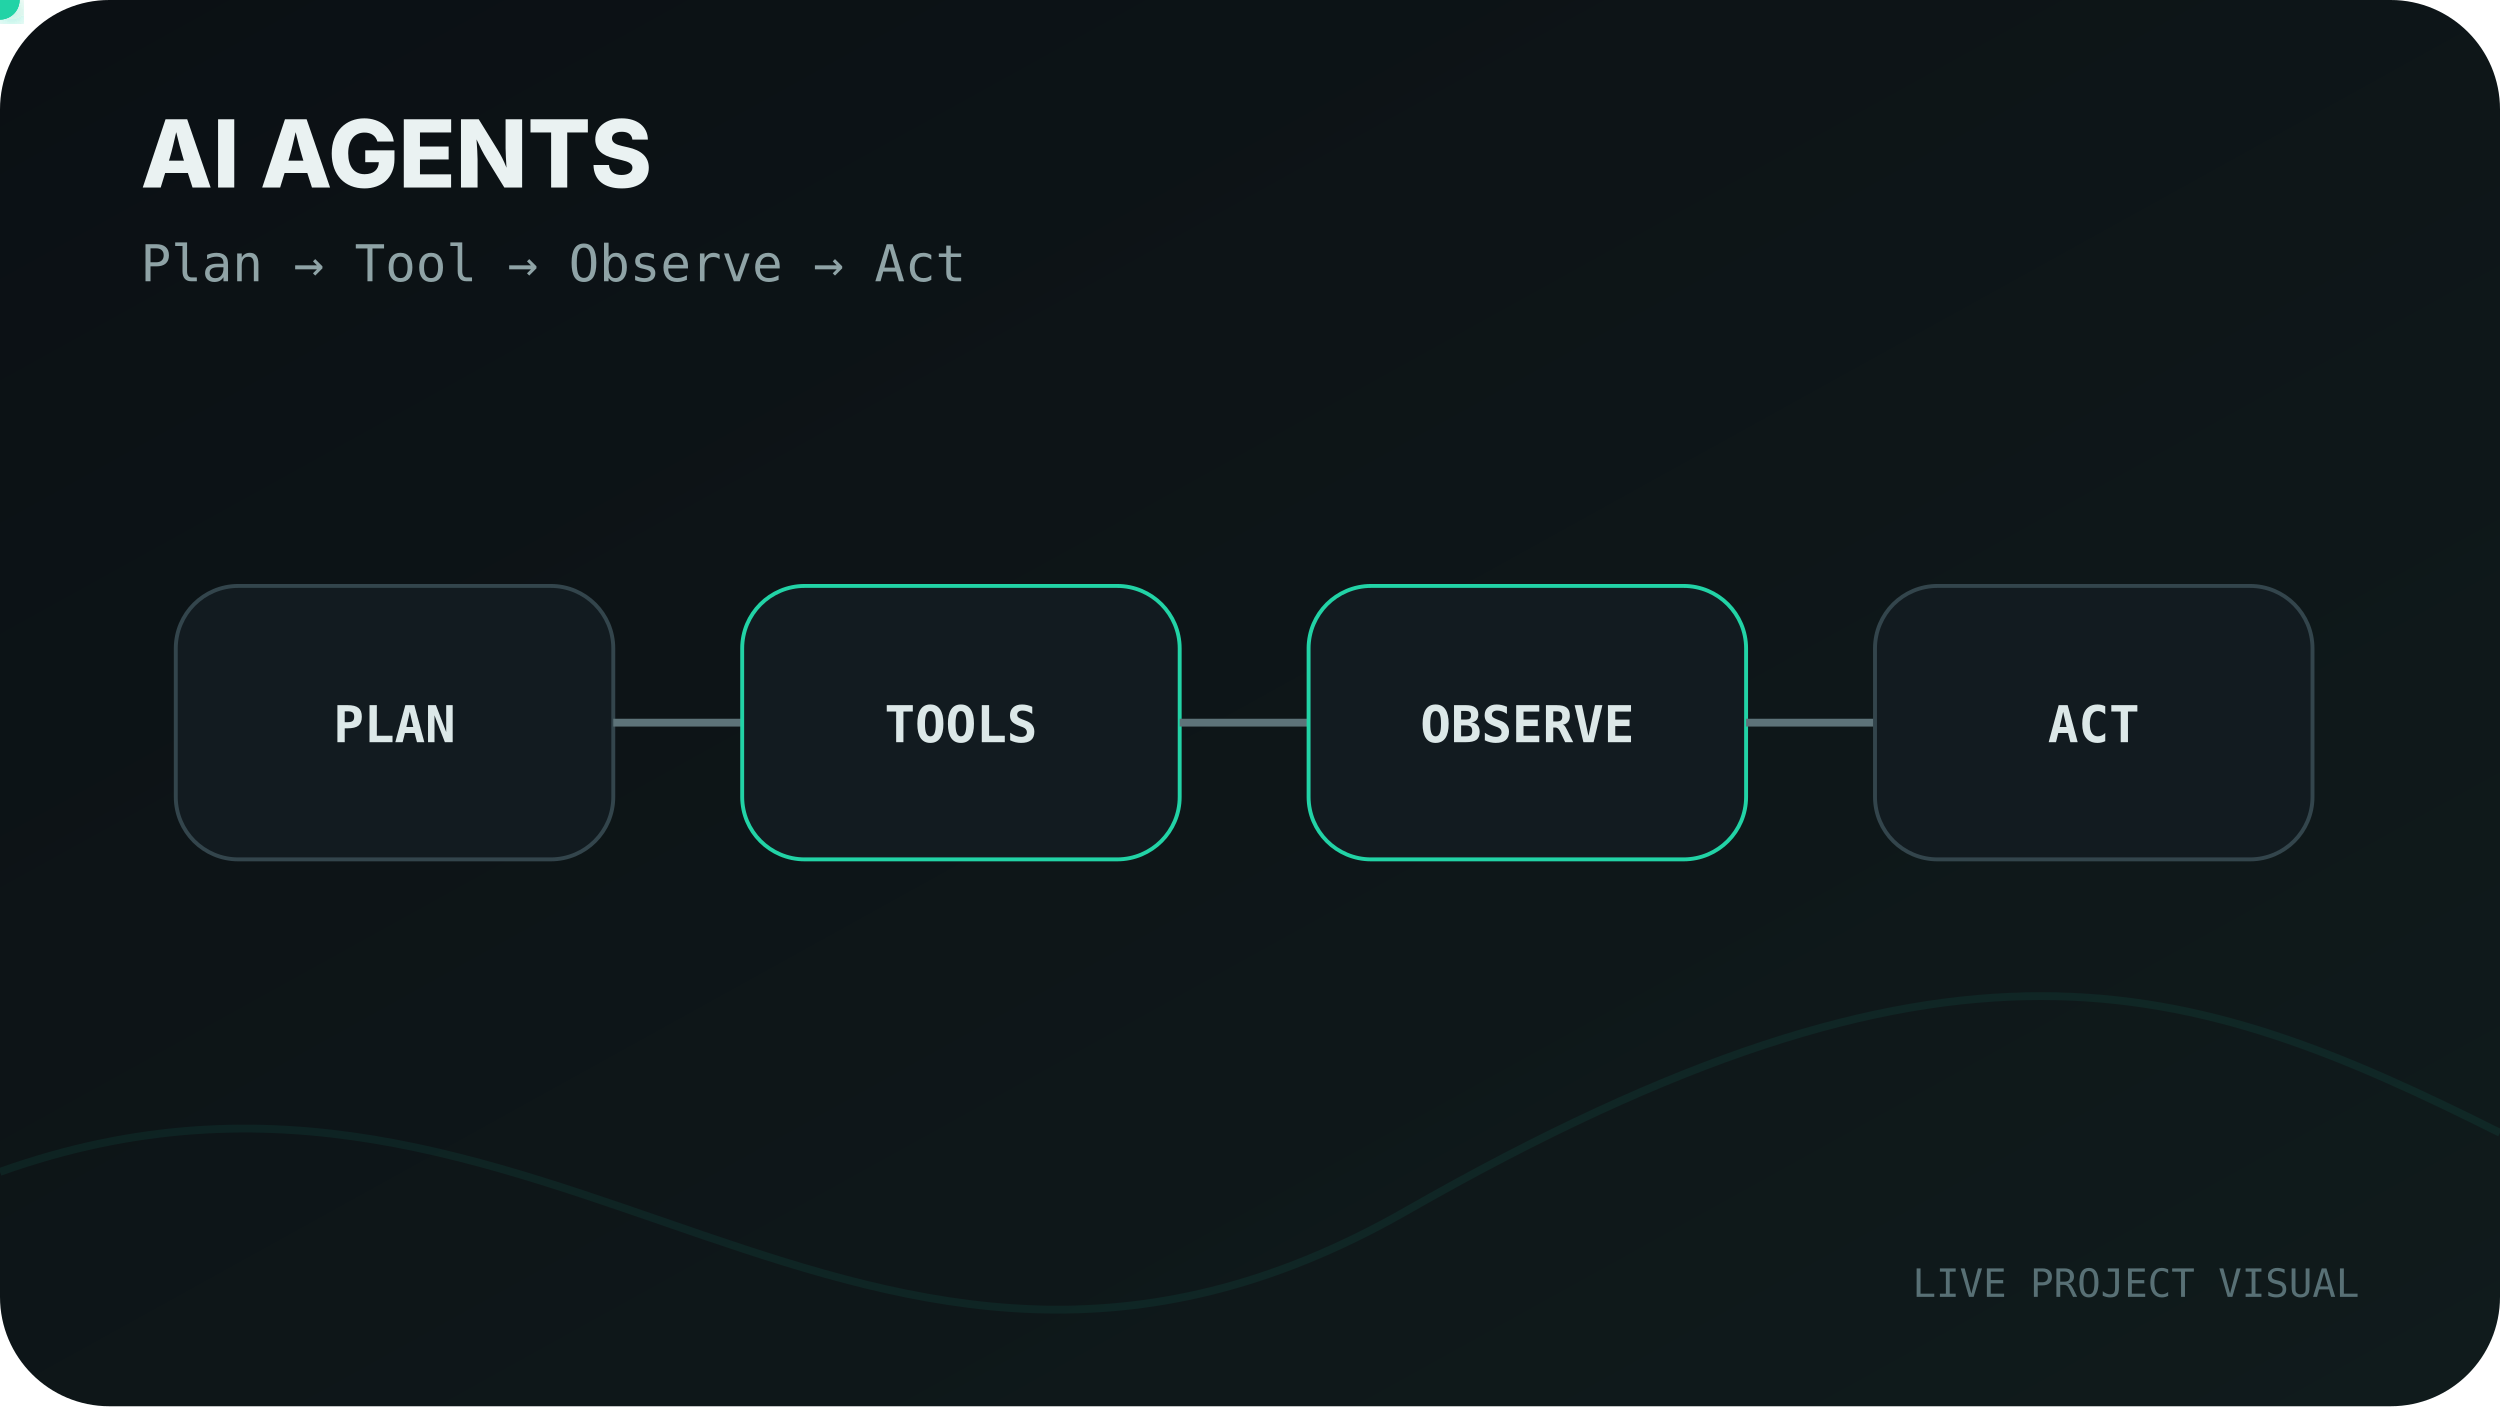
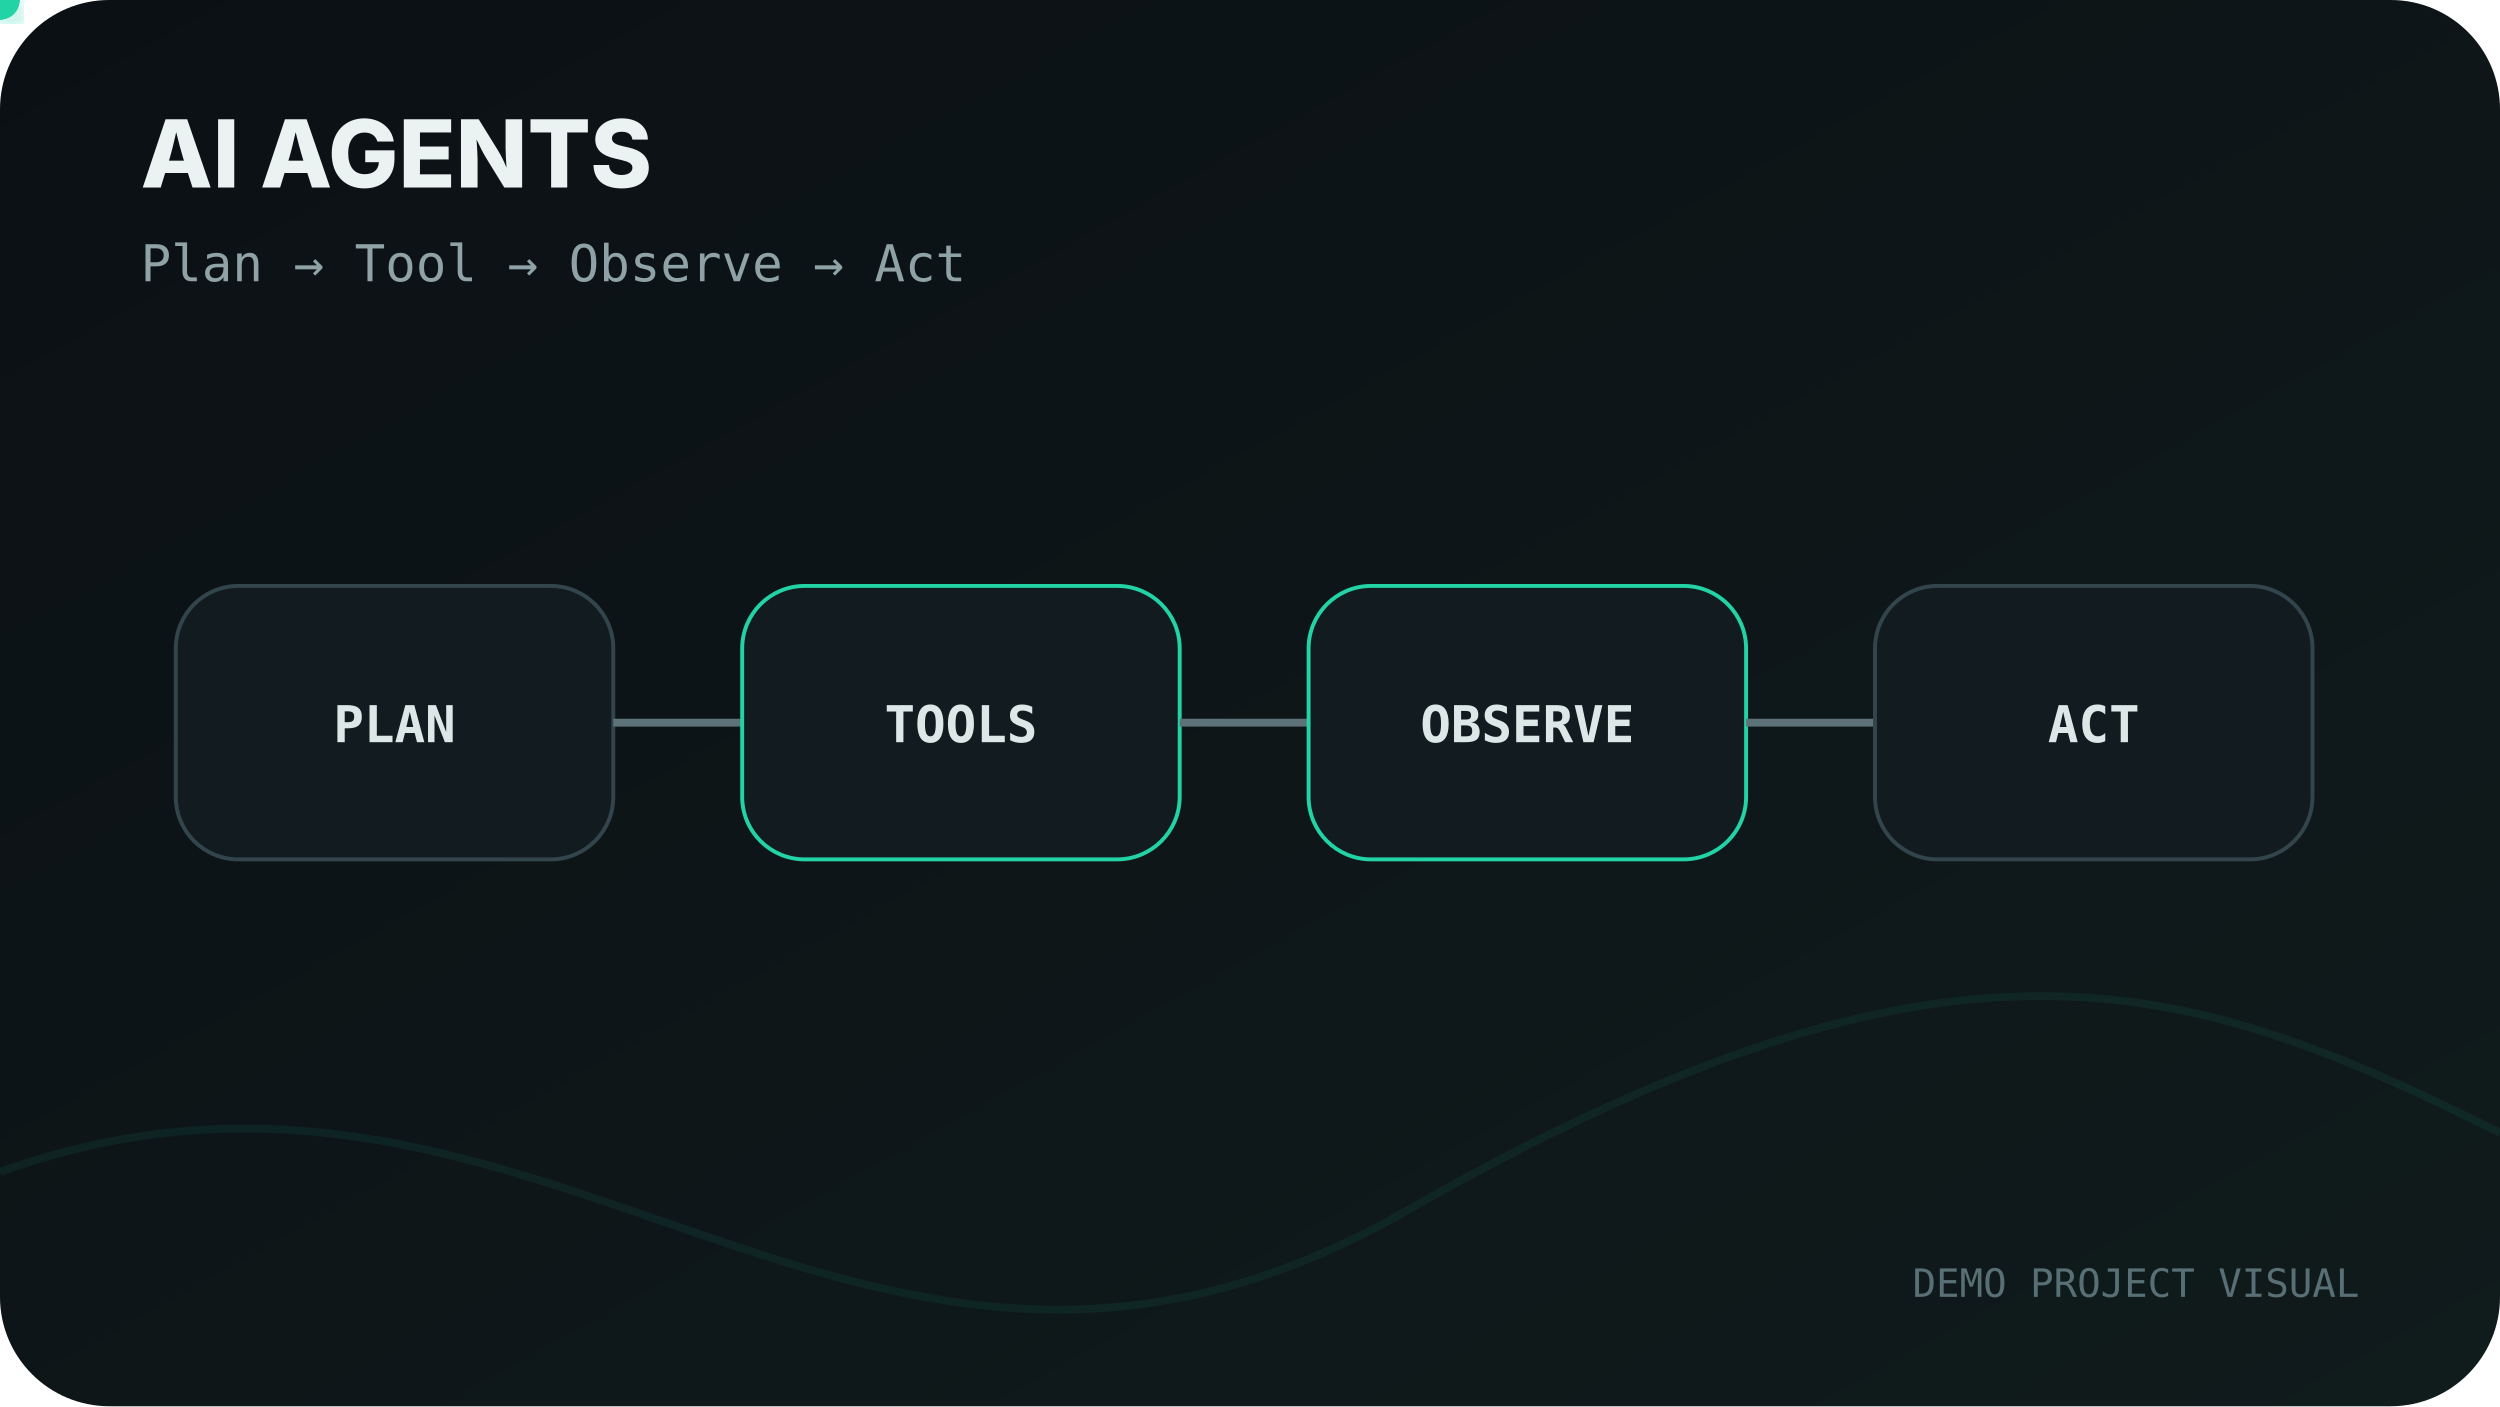
<svg xmlns="http://www.w3.org/2000/svg" viewBox="0 0 640 360">
  <style>@media(prefers-reduced-motion:reduce){*{animation:none!important}}.pulse{animation:pulse 1.8s ease-in-out infinite}.dash{stroke-dasharray:8 8;animation:dash 1.2s linear infinite}.float{animation:float 2.8s ease-in-out infinite}@keyframes pulse{50%{opacity:.35}}@keyframes dash{to{stroke-dashoffset:-32}}@keyframes float{50%{transform:translateY(-7px)}}</style>
  <defs>
    <linearGradient id="g" x1="0" y1="0" x2="1" y2="1">
      <stop stop-color="#0b1014" />
      <stop offset="1" stop-color="#101b1c" />
    </linearGradient>
    <filter id="glow">
      <feGaussianBlur stdDeviation="4" result="b" />
      <feMerge>
        <feMergeNode in="b" />
        <feMergeNode in="SourceGraphic" />
      </feMerge>
    </filter>
  </defs>
  <rect width="640" height="360" rx="28" fill="url(#g)" />
  <path d="M0 300 C140 250 220 390 360 310 S560 250 640 290" fill="none" stroke="#22d3a6" stroke-opacity=".08" stroke-width="2" />
  <text x="36" y="48" fill="#eaf2f2" font-family="Inter,Arial" font-size="24" font-weight="800">AI AGENTS</text>
  <text x="36" y="72" fill="#8fa3a6" font-family="monospace" font-size="13">Plan → Tool → Observe → Act</text>
  <rect x="45" y="150" width="112" height="70" rx="16" fill="#121b20" stroke="#33454c" />
  <text x="101" y="190" text-anchor="middle" fill="#dce8e8" font-family="monospace" font-size="13" font-weight="700">PLAN</text>
  <path id="p0" d="M157 185 H190" stroke="#5d7379" stroke-width="2" />
  <circle r="5" fill="#22d3a6" filter="url(#glow)">
    <animateMotion dur="1.7s" begin="0.0s" repeatCount="indefinite">
      <mpath href="#p0" />
    </animateMotion>
  </circle>
  <rect x="190" y="150" width="112" height="70" rx="16" fill="#121b20" stroke="#22d3a6" />
  <text x="246" y="190" text-anchor="middle" fill="#dce8e8" font-family="monospace" font-size="13" font-weight="700">TOOLS</text>
  <path id="p1" d="M302 185 H335" stroke="#5d7379" stroke-width="2" />
  <circle r="5" fill="#22d3a6" filter="url(#glow)">
    <animateMotion dur="1.7s" begin="0.25s" repeatCount="indefinite">
      <mpath href="#p1" />
    </animateMotion>
  </circle>
  <rect x="335" y="150" width="112" height="70" rx="16" fill="#121b20" stroke="#22d3a6" />
  <text x="391" y="190" text-anchor="middle" fill="#dce8e8" font-family="monospace" font-size="13" font-weight="700">OBSERVE</text>
  <path id="p2" d="M447 185 H480" stroke="#5d7379" stroke-width="2" />
  <circle r="5" fill="#22d3a6" filter="url(#glow)">
    <animateMotion dur="1.7s" begin="0.5s" repeatCount="indefinite">
      <mpath href="#p2" />
    </animateMotion>
  </circle>
  <rect x="480" y="150" width="112" height="70" rx="16" fill="#121b20" stroke="#33454c" />
  <text x="536" y="190" text-anchor="middle" fill="#dce8e8" font-family="monospace" font-size="13" font-weight="700">ACT</text>
-   <text x="604" y="332" text-anchor="end" fill="#587075" font-family="monospace" font-size="10">LIVE PROJECT VISUAL</text>
+   <text x="604" y="332" text-anchor="end" fill="#587075" font-family="monospace" font-size="10">DEMO PROJECT VISUAL</text>
</svg>
